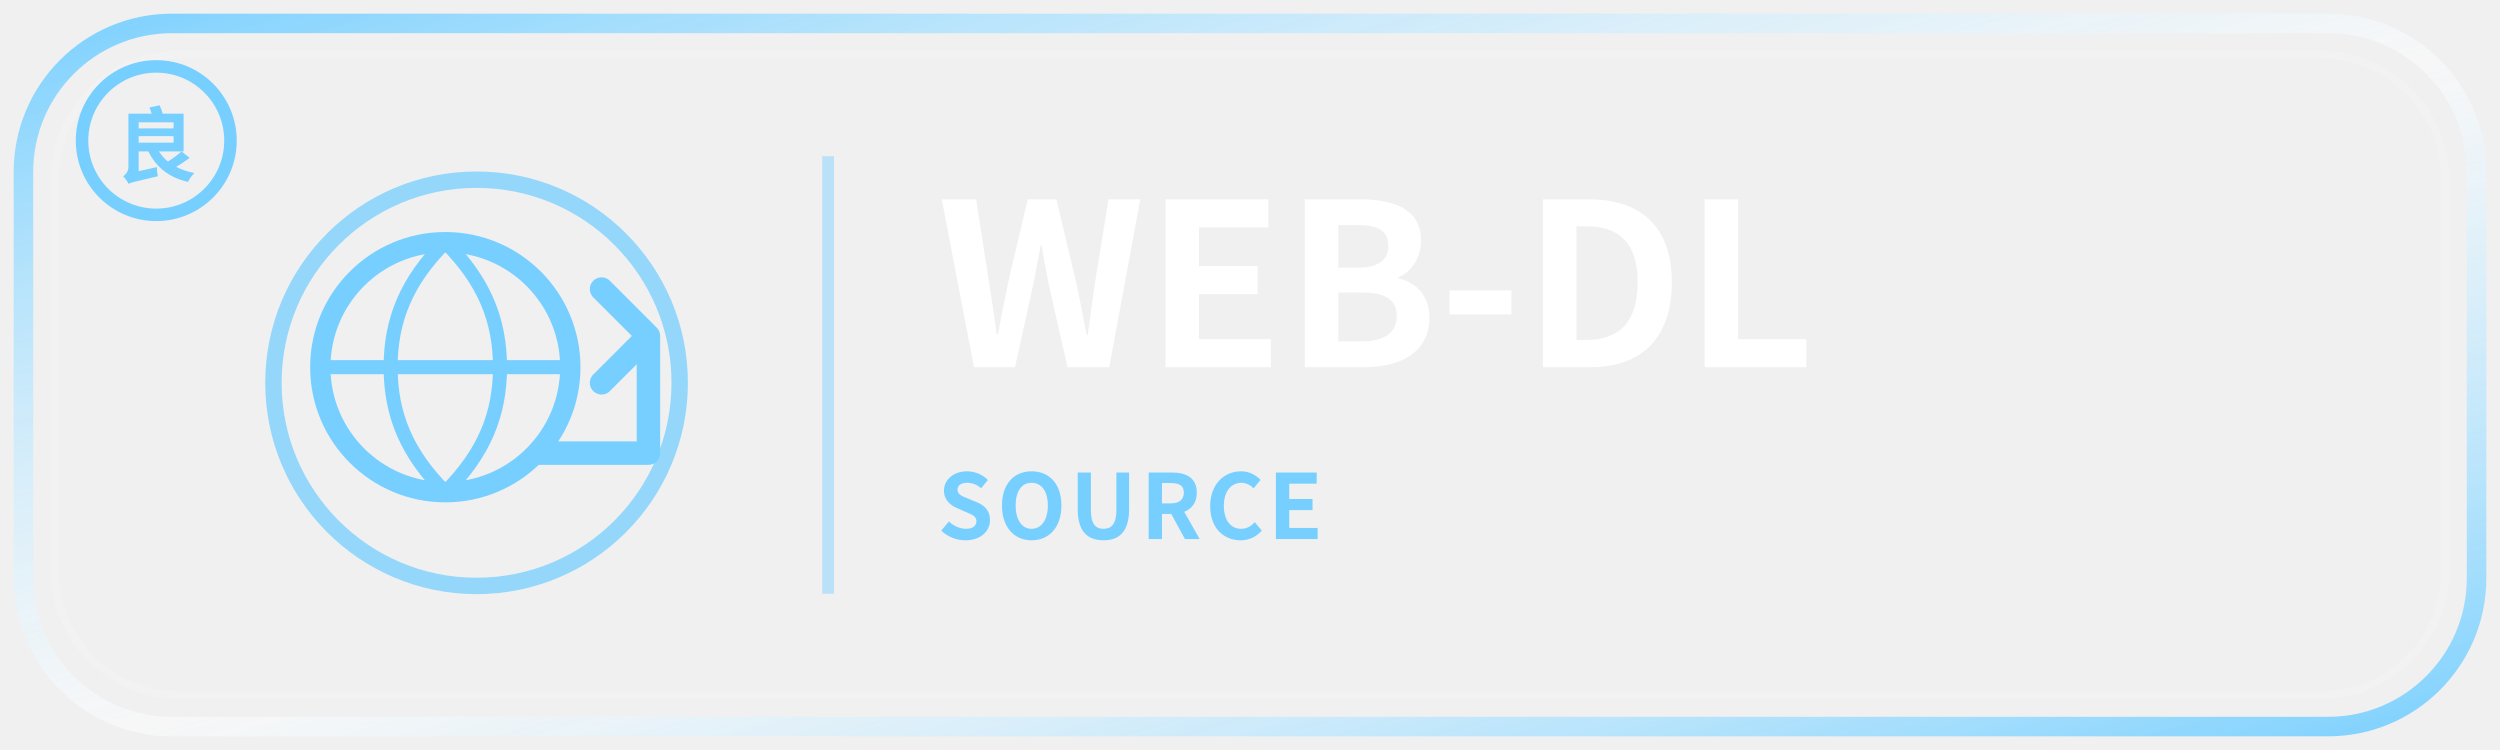
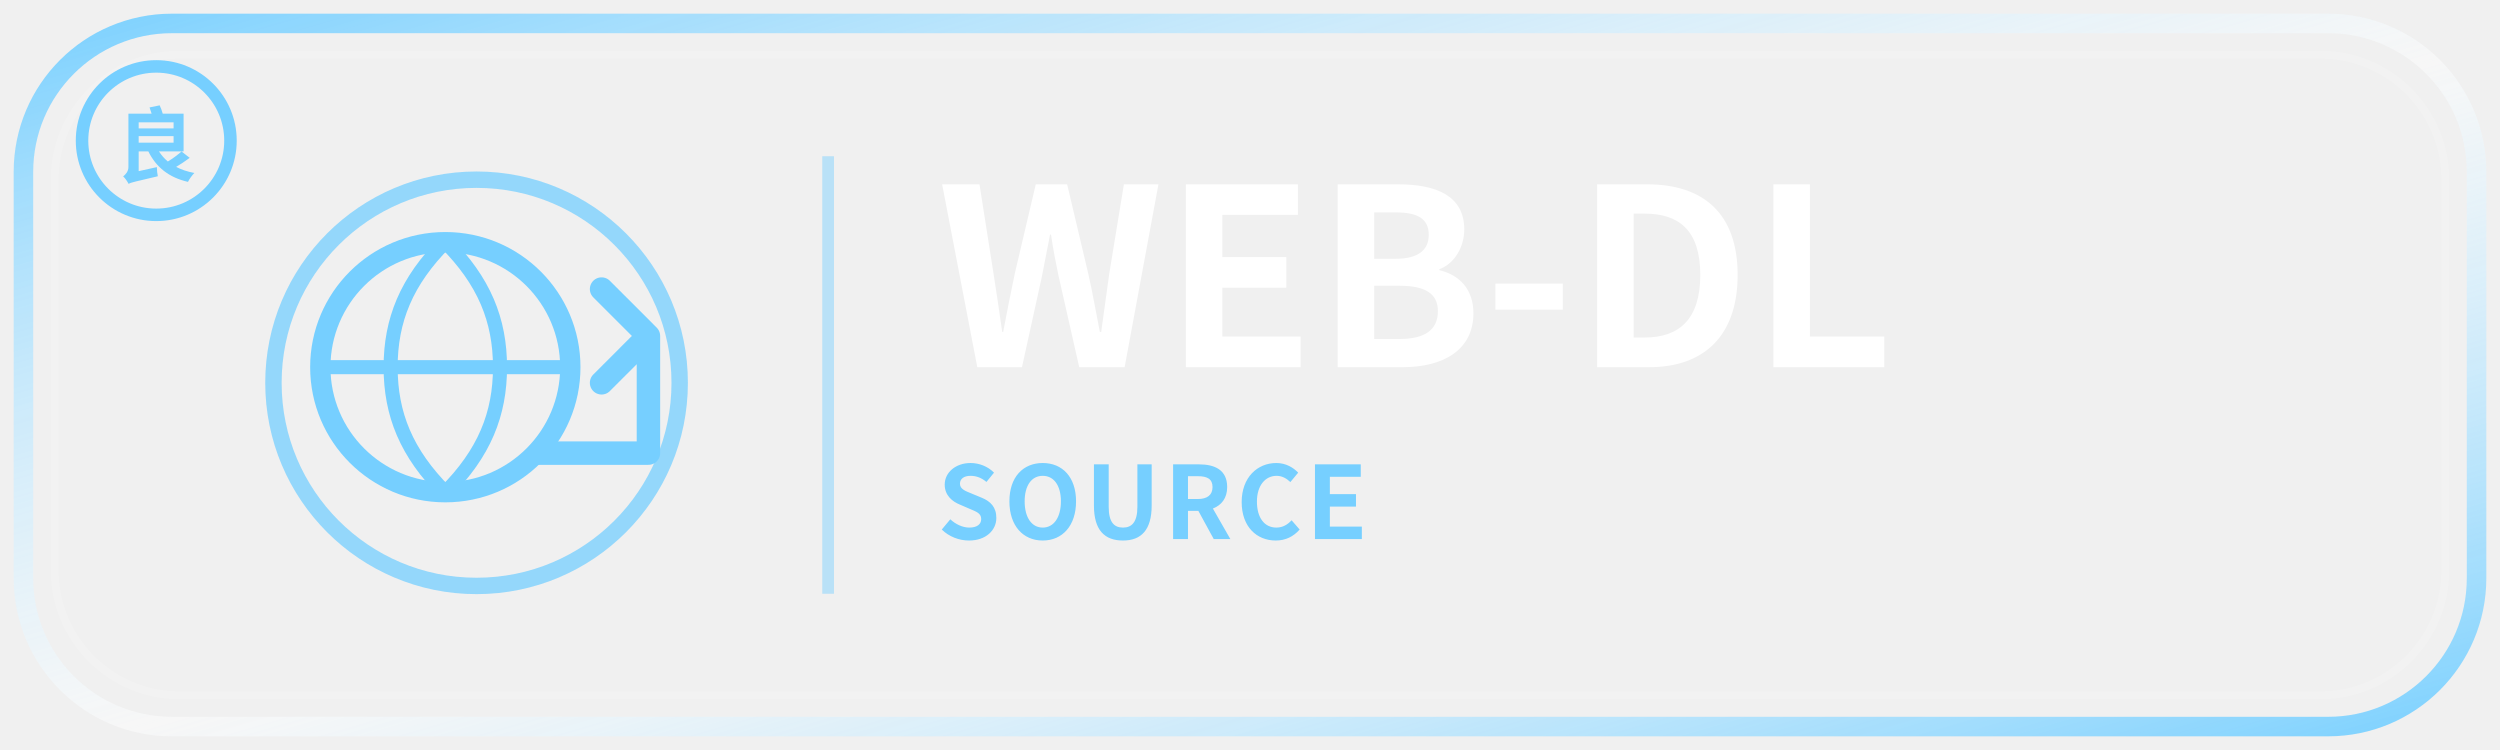
<svg xmlns="http://www.w3.org/2000/svg" width="320" height="96" viewBox="0 0 320 96">
  <defs>
    <linearGradient id="edge" x1="0" y1="0" x2="1" y2="1">
      <stop offset="0" stop-color="#76CFFF" stop-opacity=".95" />
      <stop offset=".52" stop-color="#FFFFFF" stop-opacity=".48" />
      <stop offset="1" stop-color="#76CFFF" stop-opacity=".95" />
    </linearGradient>
  </defs>
  <rect x="3" y="3" width="314" height="90" rx="19" fill="none" stroke="url(#edge)" stroke-width="2.5" />
  <rect x="7" y="7" width="306" height="82" rx="16" fill="none" stroke="#FFFFFF" stroke-opacity=".14" stroke-width="1" />
  <circle cx="20" cy="18" r="9.5" fill="none" stroke="#76CFFF" stroke-width="1.6" />
  <text x="20" y="22.5" text-anchor="middle" font-family="Noto Sans CJK SC,PingFang SC,Arial,sans-serif" font-size="10.5" font-weight="800" fill="#76CFFF">良</text>
  <circle cx="61" cy="49" r="26" fill="none" stroke="#76CFFF" stroke-width="2.1" stroke-opacity=".75" />
  <circle cx="57" cy="47" r="16" fill="none" stroke="#76CFFF" stroke-width="2.6" />
  <path d="M41 47h32M57 31c-5 5-7 10-7 16s2 11 7 16M57 31c5 5 7 10 7 16s-2 11-7 16" fill="none" stroke="#76CFFF" stroke-width="1.8" />
  <path d="M69 58h14v-15M83 43l-6-6M83 43l-6 6" fill="none" stroke="#76CFFF" stroke-width="3" stroke-linecap="round" stroke-linejoin="round" />
  <path d="M106 20v56" stroke="#76CFFF" stroke-opacity=".45" stroke-width="1.5" />
-   <text x="120" y="47" font-family="Noto Sans CJK SC,PingFang SC,Arial,Helvetica,sans-serif" font-size="29" font-weight="850" fill="#FFFFFF">WEB-DL</text>
-   <text x="120" y="69" font-family="Noto Sans CJK SC,PingFang SC,Microsoft YaHei,Arial,sans-serif" font-size="11.5" font-weight="750" letter-spacing=".45" fill="#76CFFF">SOURCE</text>
+   <text x="120" y="47" font-family="Noto Sans CJK SC,PingFang SC,Arial,Helvetica,sans-serif" font-size="31.6" font-weight="850" fill="#FFFFFF">WEB-DL</text>
+   <text x="120" y="69" font-family="Noto Sans CJK SC,PingFang SC,Microsoft YaHei,Arial,sans-serif" font-size="12.9" font-weight="750" letter-spacing=".45" fill="#76CFFF">SOURCE</text>
</svg>
